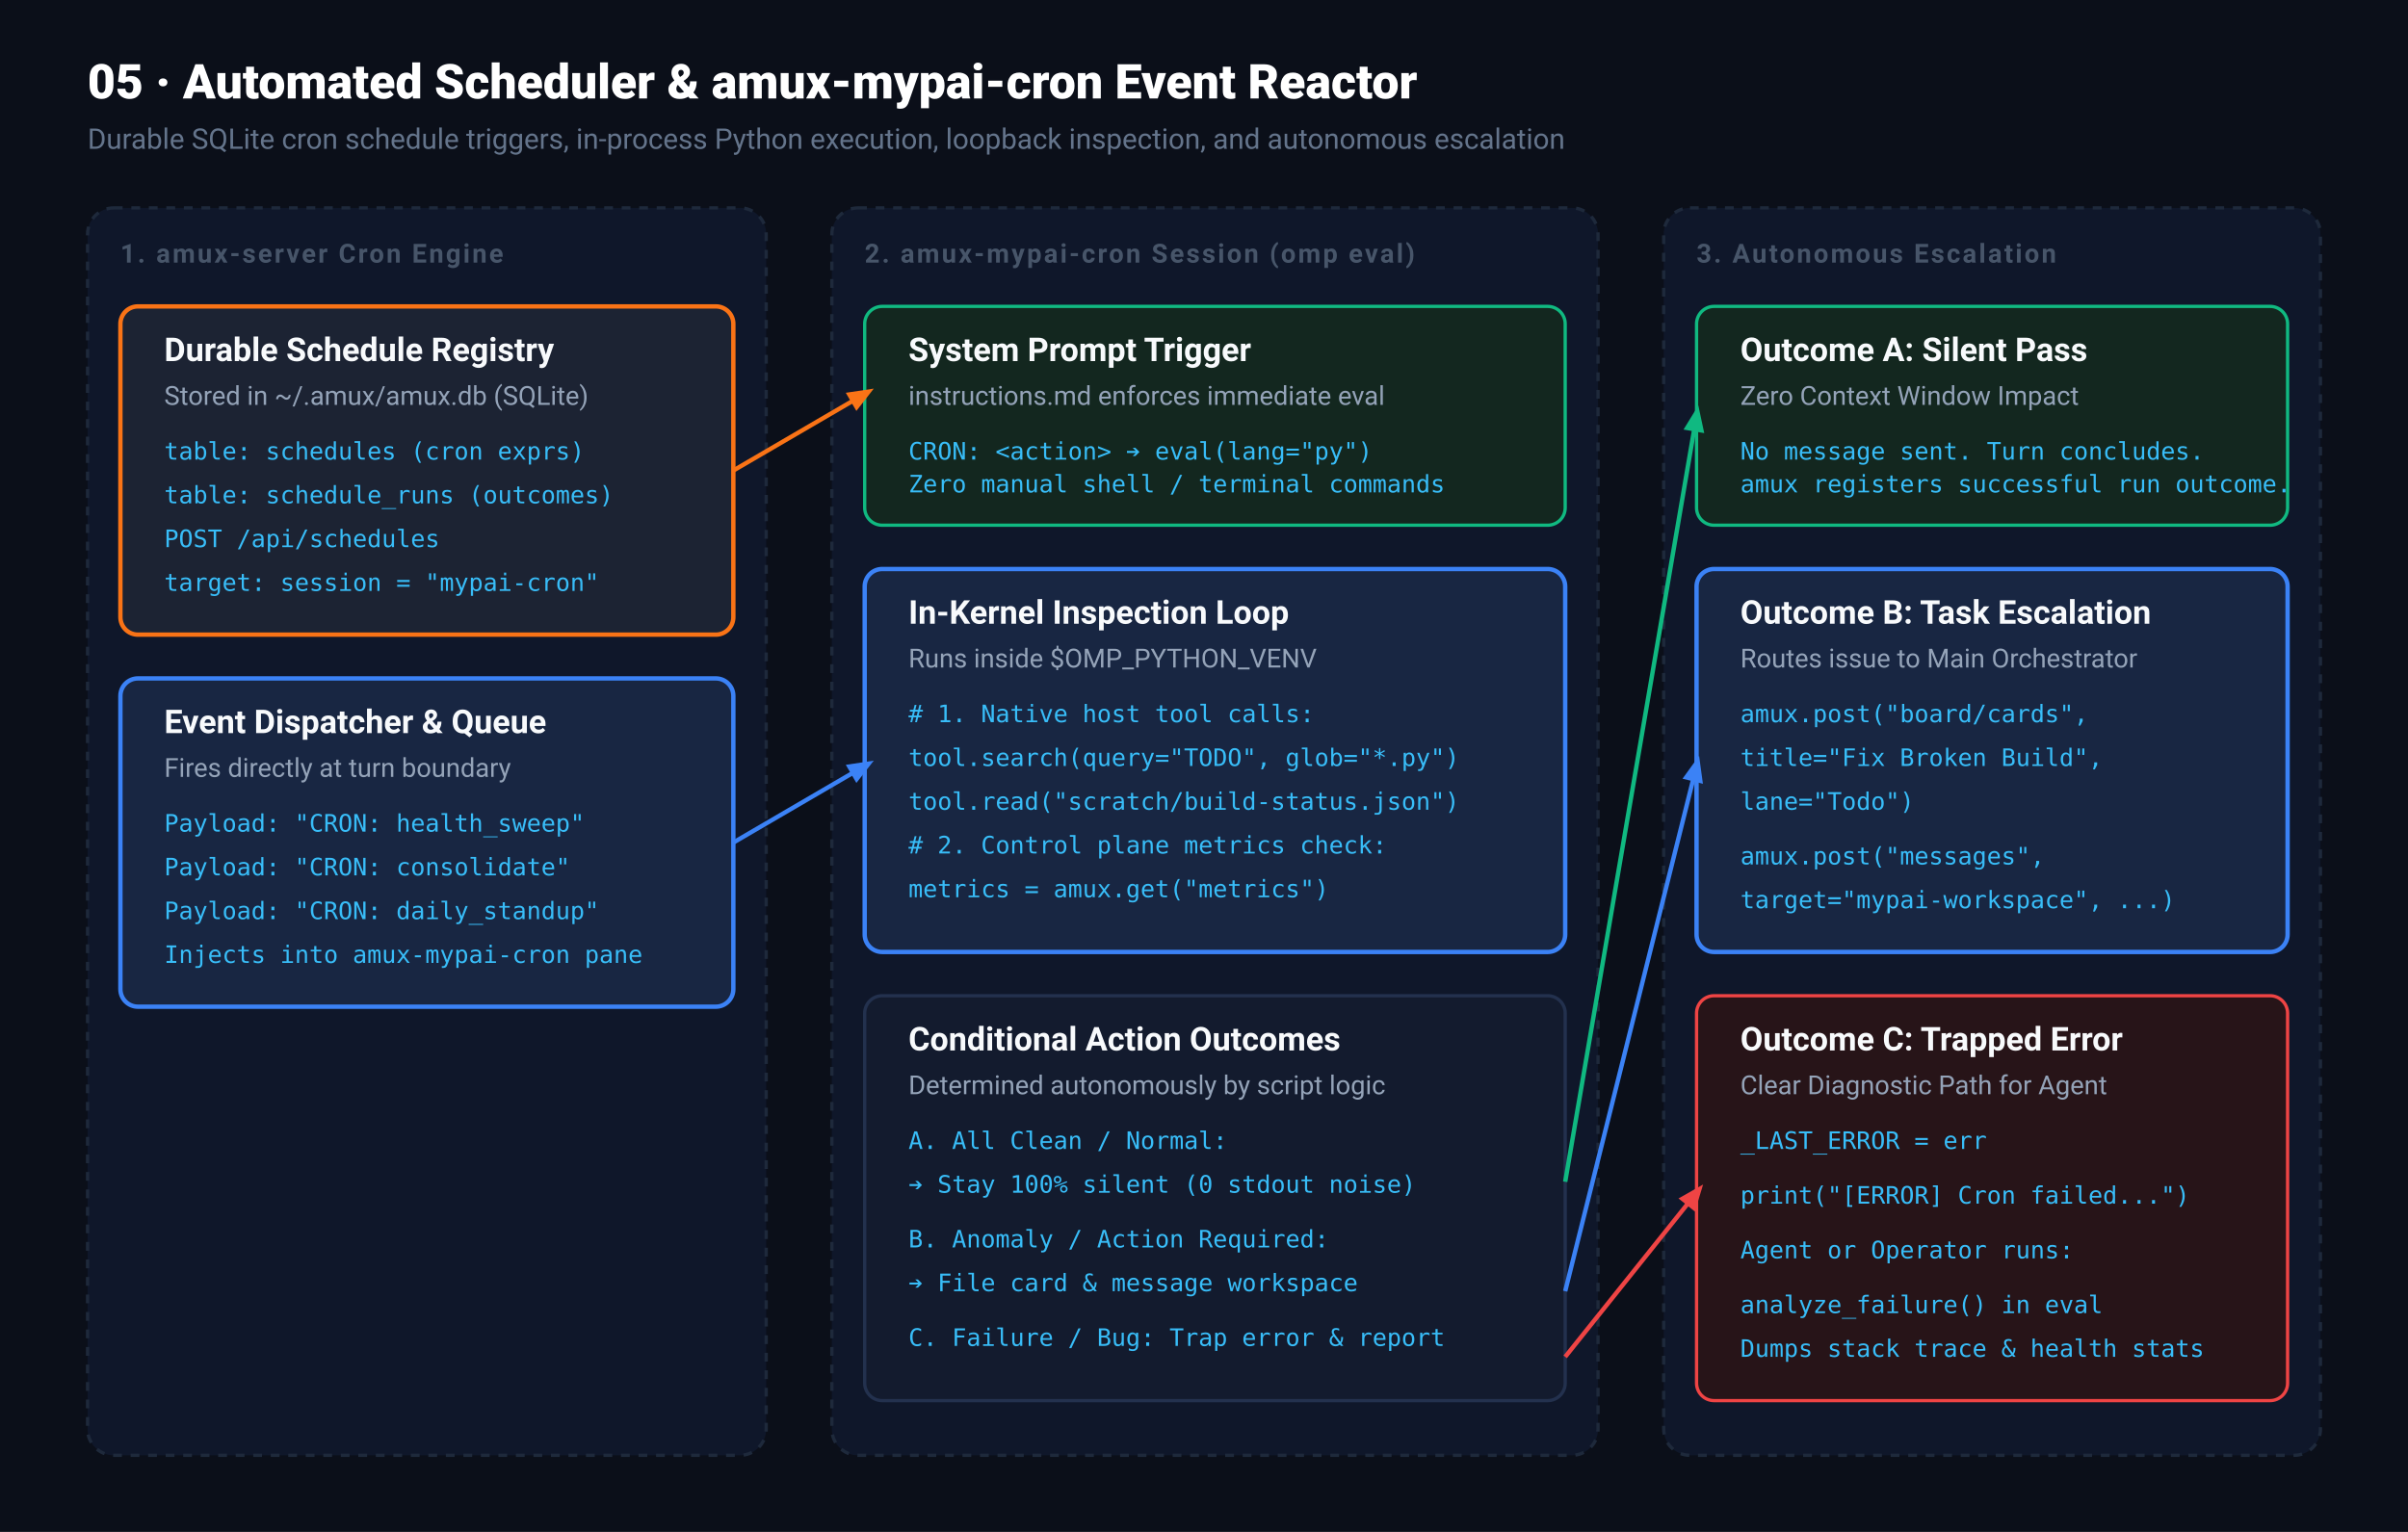
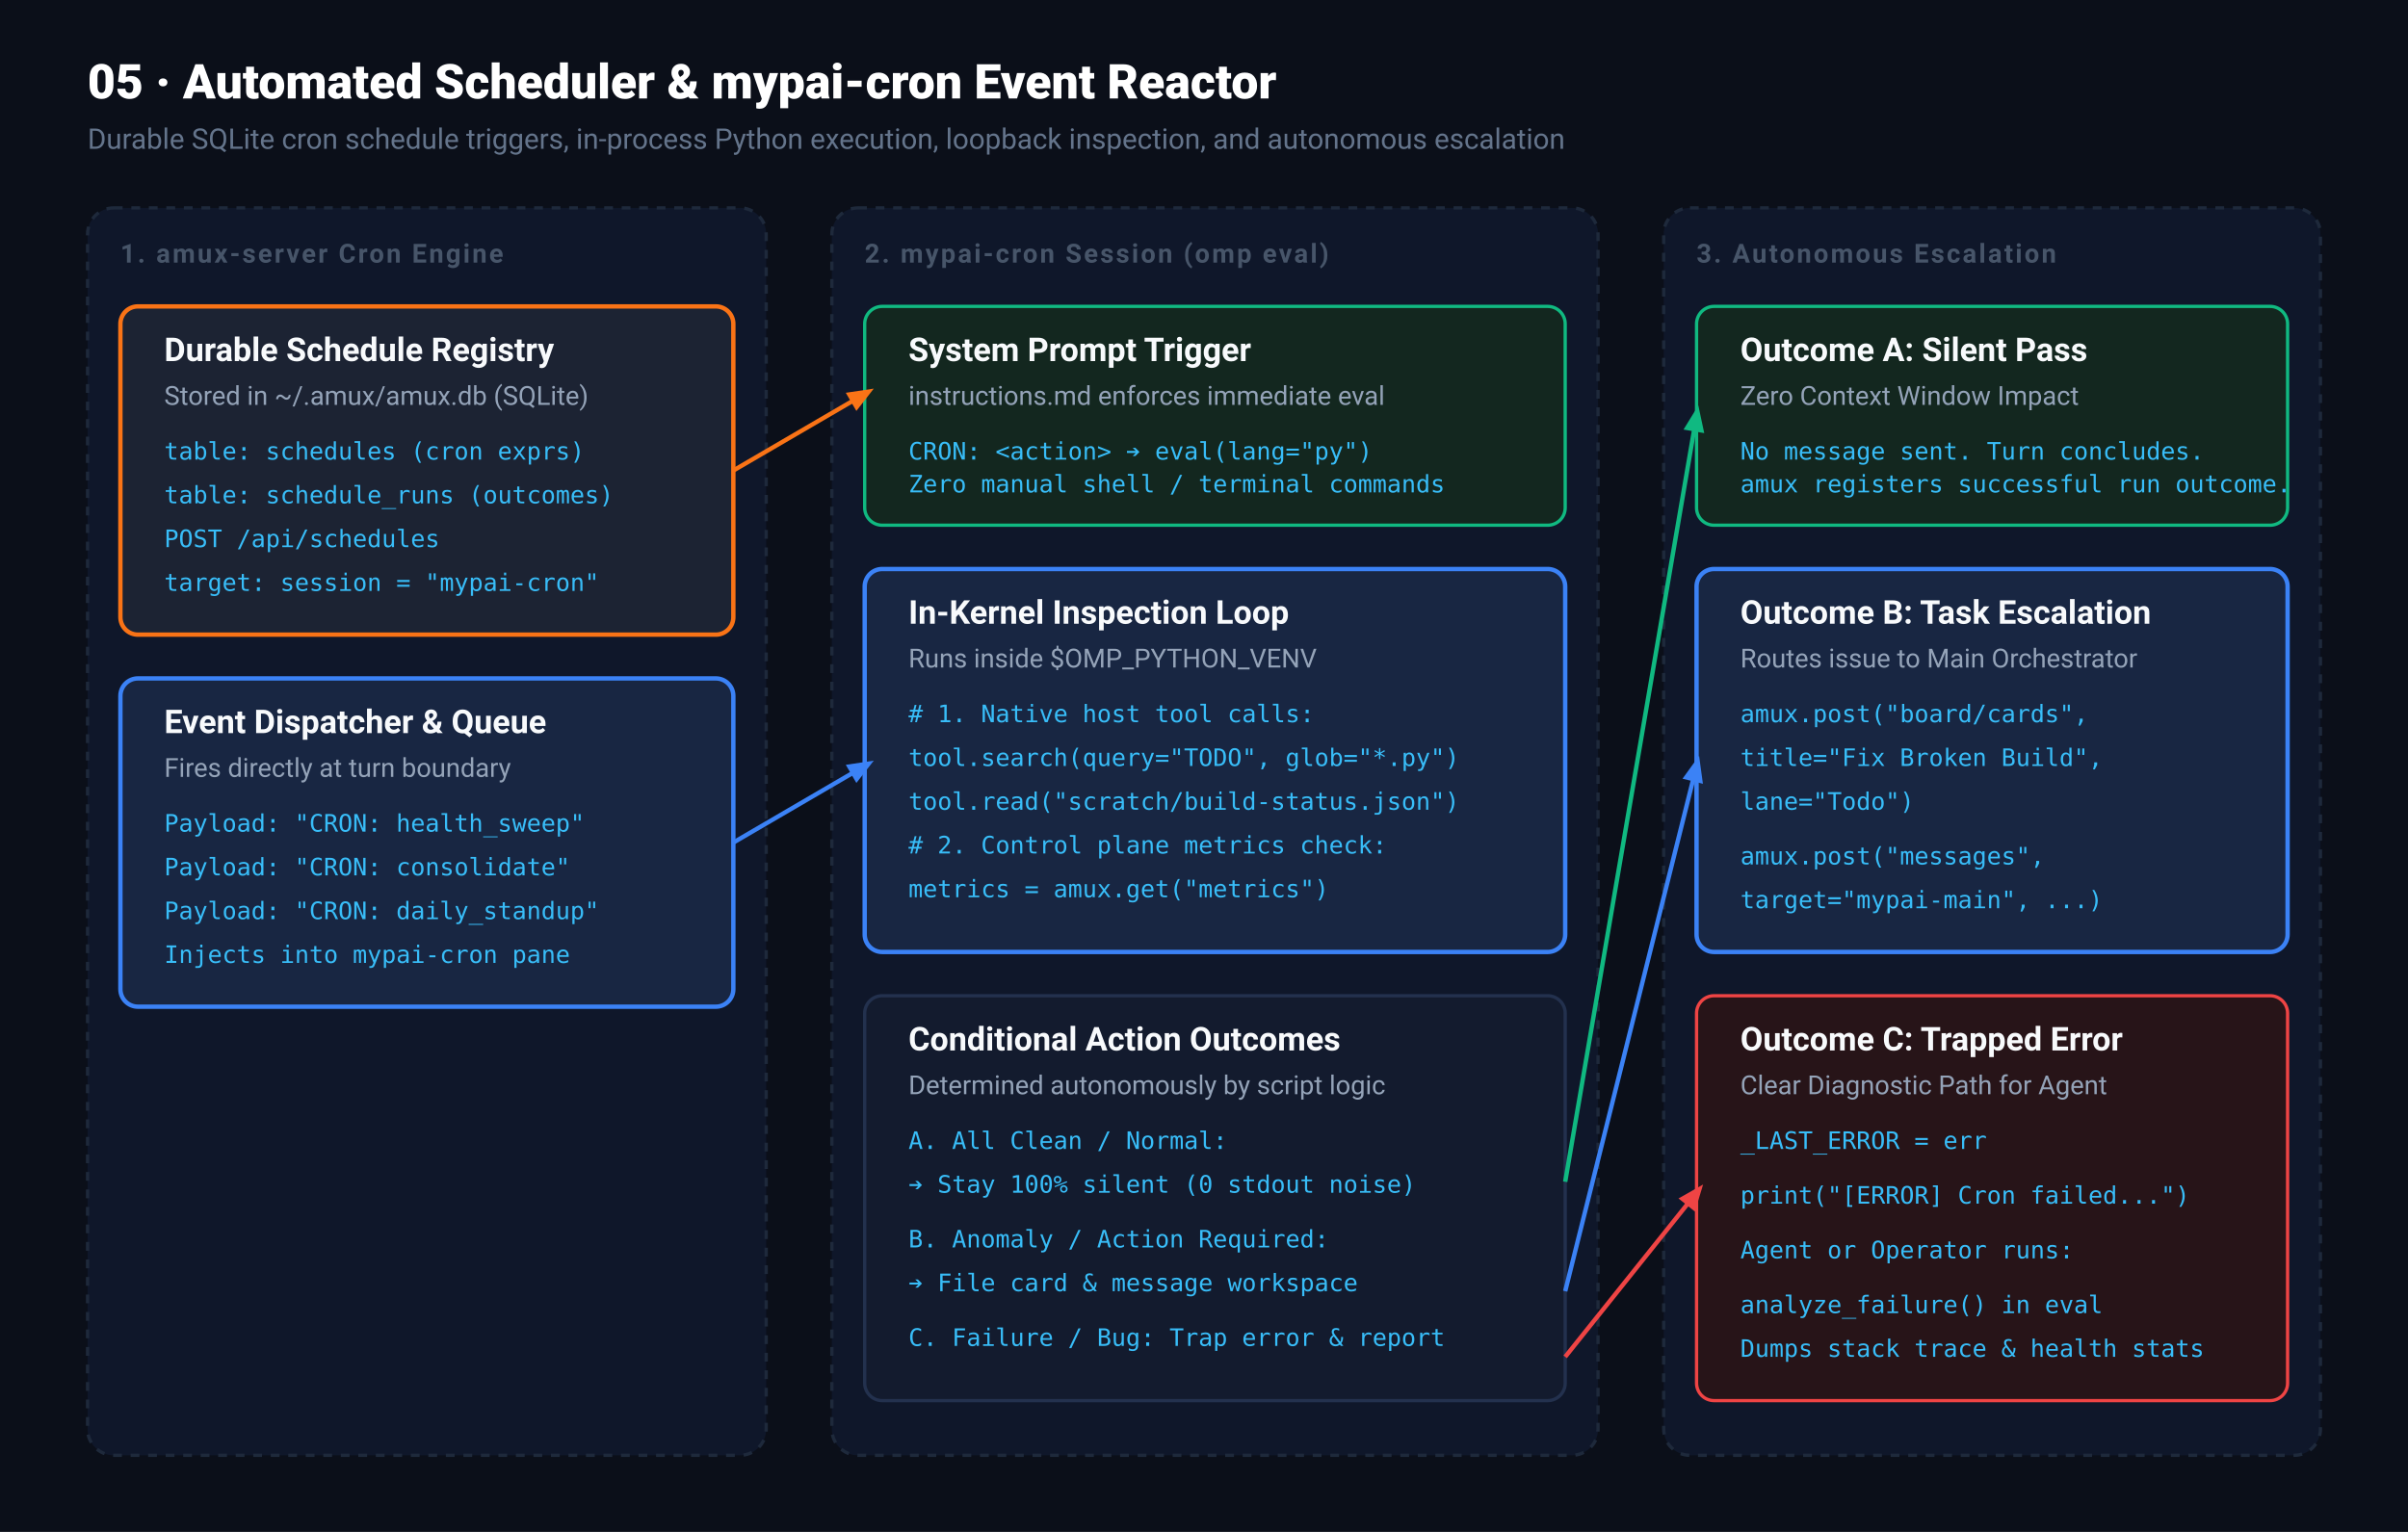
<svg xmlns="http://www.w3.org/2000/svg" viewBox="0 0 1100 700" width="100%" height="100%">
  <defs>
    <style>
      .bg { fill: #0b0f19; }
      .card-bg { fill: #131b2e; stroke: #23314e; stroke-width: 1.5; rx: 8px; }
      .card-highlight { fill: #182642; stroke: #3b82f6; stroke-width: 2; rx: 8px; }
      .card-accent { fill: #1c2333; stroke: #f97316; stroke-width: 2; rx: 8px; }
      .card-green { fill: #13271f; stroke: #10b981; stroke-width: 1.5; rx: 8px; }
      .card-purple { fill: #201a35; stroke: #a855f7; stroke-width: 1.5; rx: 8px; }
      .card-red { fill: #271418; stroke: #ef4444; stroke-width: 1.5; rx: 8px; }
      .title-text { fill: #f8fafc; font-family: -apple-system, BlinkMacSystemFont, "Segoe UI", Roboto, sans-serif; font-weight: 700; font-size: 15px; }
      .sub-text { fill: #94a3b8; font-family: -apple-system, BlinkMacSystemFont, "Segoe UI", Roboto, sans-serif; font-size: 12px; }
      .code-text { fill: #38bdf8; font-family: ui-monospace, SFMono-Regular, Menlo, Monaco, Consolas, monospace; font-size: 11px; }
      .header-title { fill: #ffffff; font-family: -apple-system, BlinkMacSystemFont, "Segoe UI", Roboto, sans-serif; font-weight: 800; font-size: 22px; }
      .header-desc { fill: #64748b; font-family: -apple-system, BlinkMacSystemFont, "Segoe UI", Roboto, sans-serif; font-size: 13px; }
      .group-box { fill: #0f172a; stroke: #1e293b; stroke-width: 1.5; stroke-dasharray: 4 4; rx: 12px; }
      .group-label { fill: #475569; font-family: -apple-system, BlinkMacSystemFont, "Segoe UI", Roboto, sans-serif; font-size: 12px; font-weight: 700; text-transform: uppercase; letter-spacing: 1px; }
      .conn-active { stroke: #3b82f6; stroke-width: 2; fill: none; }
      .conn-green { stroke: #10b981; stroke-width: 2; fill: none; }
      .conn-orange { stroke: #f97316; stroke-width: 2; fill: none; }
      .conn-red { stroke: #ef4444; stroke-width: 2; fill: none; }
    </style>
    <marker id="arrow" viewBox="0 0 10 10" refX="6" refY="5" markerWidth="6" markerHeight="6" orient="auto-start-reverse">
      <path d="M 0 1 L 10 5 L 0 9 z" fill="#3b82f6" />
    </marker>
    <marker id="arrow-green" viewBox="0 0 10 10" refX="6" refY="5" markerWidth="6" markerHeight="6" orient="auto-start-reverse">
      <path d="M 0 1 L 10 5 L 0 9 z" fill="#10b981" />
    </marker>
    <marker id="arrow-orange" viewBox="0 0 10 10" refX="6" refY="5" markerWidth="6" markerHeight="6" orient="auto-start-reverse">
      <path d="M 0 1 L 10 5 L 0 9 z" fill="#f97316" />
    </marker>
    <marker id="arrow-red" viewBox="0 0 10 10" refX="6" refY="5" markerWidth="6" markerHeight="6" orient="auto-start-reverse">
      <path d="M 0 1 L 10 5 L 0 9 z" fill="#ef4444" />
    </marker>
  </defs>
  <rect width="1100" height="700" class="bg" />
-   <text x="40" y="45" class="header-title">05 · Automated Scheduler &amp; amux-mypai-cron Event Reactor</text>
+   <text x="40" y="45" class="header-title">05 · Automated Scheduler &amp; mypai-cron Event Reactor</text>
  <text x="40" y="68" class="header-desc">Durable SQLite cron schedule triggers, in-process Python execution, loopback inspection, and autonomous escalation</text>
  <rect x="40" y="95" width="310" height="570" class="group-box" />
  <text x="55" y="120" class="group-label">1. amux-server Cron Engine</text>
  <rect x="55" y="140" width="280" height="150" class="card-accent" />
  <text x="75" y="165" class="title-text">Durable Schedule Registry</text>
  <text x="75" y="185" class="sub-text">Stored in ~/.amux/amux.db (SQLite)</text>
  <text x="75" y="210" class="code-text">table: schedules (cron exprs)</text>
  <text x="75" y="230" class="code-text">table: schedule_runs (outcomes)</text>
  <text x="75" y="250" class="code-text">POST /api/schedules</text>
  <text x="75" y="270" class="code-text">target: session = "mypai-cron"</text>
  <rect x="55" y="310" width="280" height="150" class="card-highlight" />
  <text x="75" y="335" class="title-text">Event Dispatcher &amp; Queue</text>
  <text x="75" y="355" class="sub-text">Fires directly at turn boundary</text>
  <text x="75" y="380" class="code-text">Payload: "CRON: health_sweep"</text>
  <text x="75" y="400" class="code-text">Payload: "CRON: consolidate"</text>
  <text x="75" y="420" class="code-text">Payload: "CRON: daily_standup"</text>
-   <text x="75" y="440" class="code-text">Injects into amux-mypai-cron pane</text>
+   <text x="75" y="440" class="code-text">Injects into mypai-cron pane</text>
  <rect x="380" y="95" width="350" height="570" class="group-box" />
-   <text x="395" y="120" class="group-label">2. amux-mypai-cron Session (omp eval)</text>
+   <text x="395" y="120" class="group-label">2. mypai-cron Session (omp eval)</text>
  <rect x="395" y="140" width="320" height="100" class="card-green" />
  <text x="415" y="165" class="title-text">System Prompt Trigger</text>
  <text x="415" y="185" class="sub-text">instructions.md enforces immediate eval</text>
  <text x="415" y="210" class="code-text">CRON: &lt;action&gt; ➔ eval(lang="py")</text>
  <text x="415" y="225" class="code-text">Zero manual shell / terminal commands</text>
  <rect x="395" y="260" width="320" height="175" class="card-highlight" />
  <text x="415" y="285" class="title-text">In-Kernel Inspection Loop</text>
  <text x="415" y="305" class="sub-text">Runs inside $OMP_PYTHON_VENV</text>
  <text x="415" y="330" class="code-text"># 1. Native host tool calls:</text>
  <text x="415" y="350" class="code-text">tool.search(query="TODO", glob="*.py")</text>
  <text x="415" y="370" class="code-text">tool.read("scratch/build-status.json")</text>
  <text x="415" y="390" class="code-text"># 2. Control plane metrics check:</text>
  <text x="415" y="410" class="code-text">metrics = amux.get("metrics")</text>
  <rect x="395" y="455" width="320" height="185" class="card-bg" />
  <text x="415" y="480" class="title-text">Conditional Action Outcomes</text>
  <text x="415" y="500" class="sub-text">Determined autonomously by script logic</text>
  <text x="415" y="525" class="code-text">A. All Clean / Normal:</text>
  <text x="415" y="545" class="code-text">   ➔ Stay 100% silent (0 stdout noise)</text>
  <text x="415" y="570" class="code-text">B. Anomaly / Action Required:</text>
  <text x="415" y="590" class="code-text">   ➔ File card &amp; message workspace</text>
  <text x="415" y="615" class="code-text">C. Failure / Bug: Trap error &amp; report</text>
  <rect x="760" y="95" width="300" height="570" class="group-box" />
  <text x="775" y="120" class="group-label">3. Autonomous Escalation</text>
  <rect x="775" y="140" width="270" height="100" class="card-green" />
  <text x="795" y="165" class="title-text">Outcome A: Silent Pass</text>
  <text x="795" y="185" class="sub-text">Zero Context Window Impact</text>
  <text x="795" y="210" class="code-text">No message sent. Turn concludes.</text>
  <text x="795" y="225" class="code-text">amux registers successful run outcome.</text>
  <rect x="775" y="260" width="270" height="175" class="card-highlight" />
  <text x="795" y="285" class="title-text">Outcome B: Task Escalation</text>
  <text x="795" y="305" class="sub-text">Routes issue to Main Orchestrator</text>
  <text x="795" y="330" class="code-text">amux.post("board/cards",</text>
  <text x="795" y="350" class="code-text">  title="Fix Broken Build",</text>
  <text x="795" y="370" class="code-text">  lane="Todo")</text>
  <text x="795" y="395" class="code-text">amux.post("messages",</text>
-   <text x="795" y="415" class="code-text">  target="mypai-workspace", ...)</text>
+   <text x="795" y="415" class="code-text">  target="mypai-main", ...)</text>
  <rect x="775" y="455" width="270" height="185" class="card-red" />
  <text x="795" y="480" class="title-text">Outcome C: Trapped Error</text>
  <text x="795" y="500" class="sub-text">Clear Diagnostic Path for Agent</text>
  <text x="795" y="525" class="code-text">_LAST_ERROR = err</text>
  <text x="795" y="550" class="code-text">print("[ERROR] Cron failed...")</text>
  <text x="795" y="575" class="code-text">Agent or Operator runs:</text>
  <text x="795" y="600" class="code-text">analyze_failure() in eval</text>
  <text x="795" y="620" class="code-text">Dumps stack trace &amp; health stats</text>
  <path d="M 335 215 L 395 180" class="conn-orange" marker-end="url(#arrow-orange)" />
  <path d="M 335 385 L 395 350" class="conn-active" marker-end="url(#arrow)" />
  <path d="M 715 540 L 775 190" class="conn-green" marker-end="url(#arrow-green)" />
  <path d="M 715 590 L 775 350" class="conn-active" marker-end="url(#arrow)" />
  <path d="M 715 620 L 775 545" class="conn-red" marker-end="url(#arrow-red)" />
</svg>
